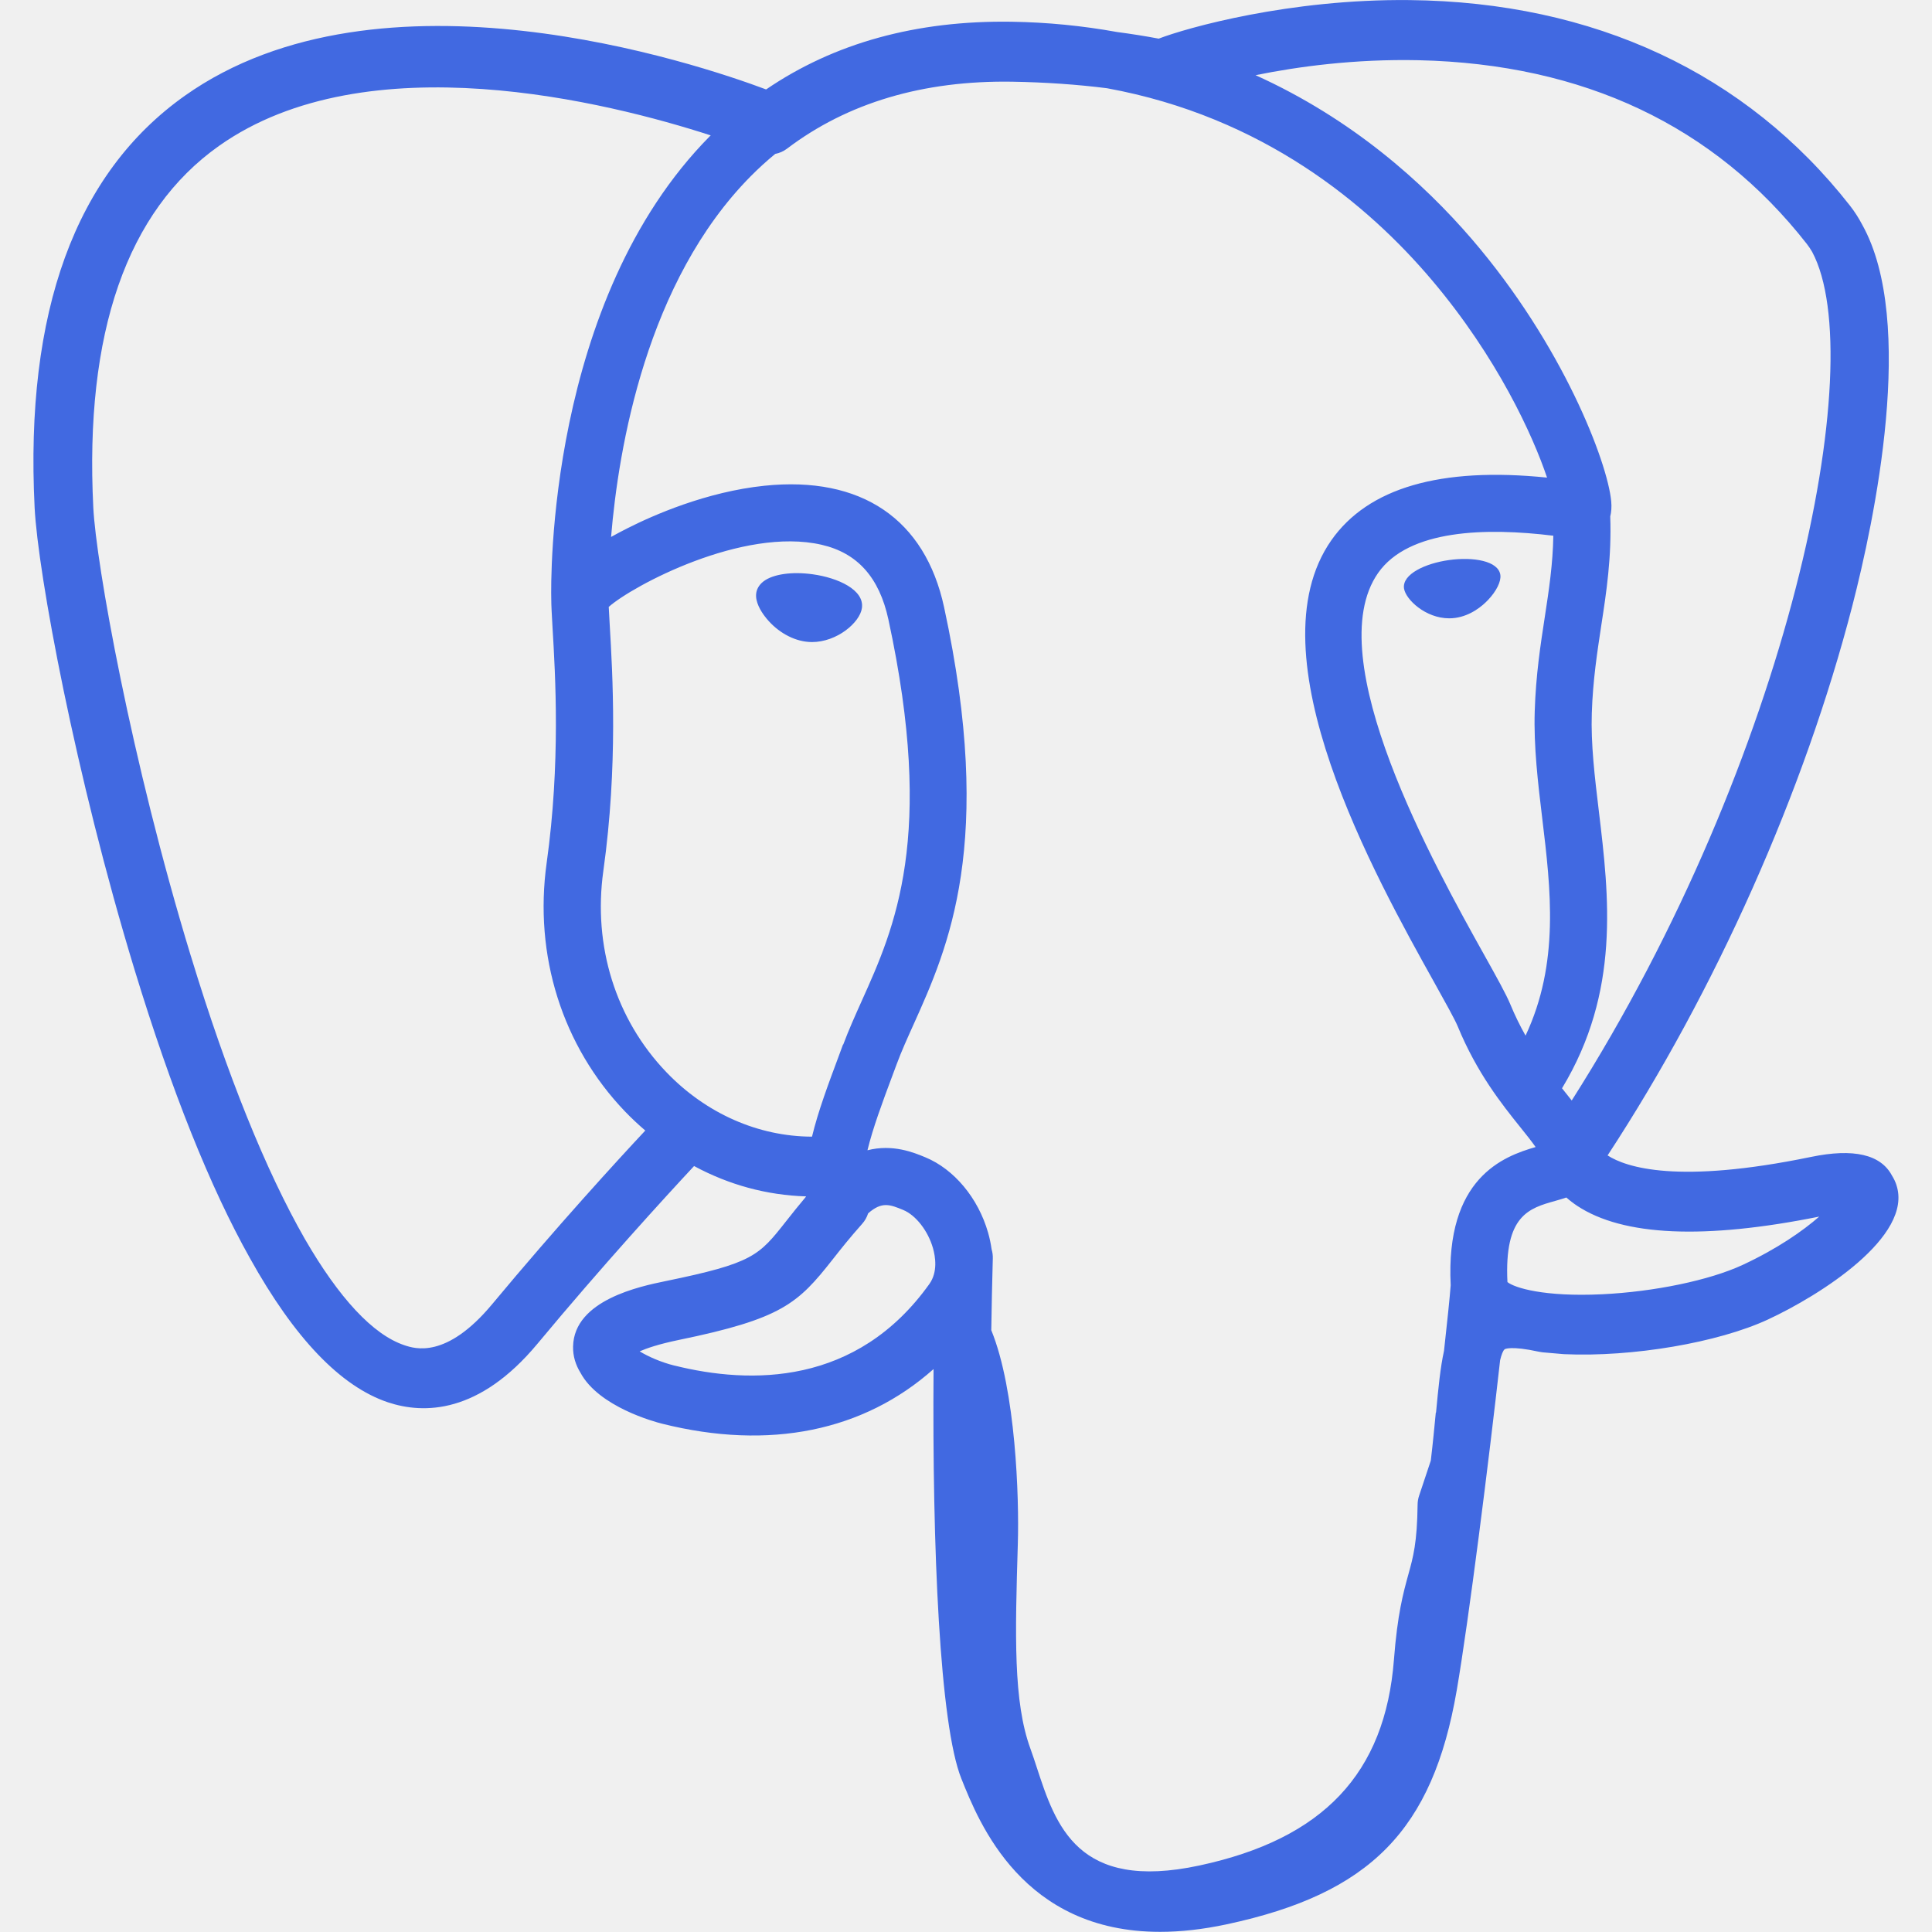
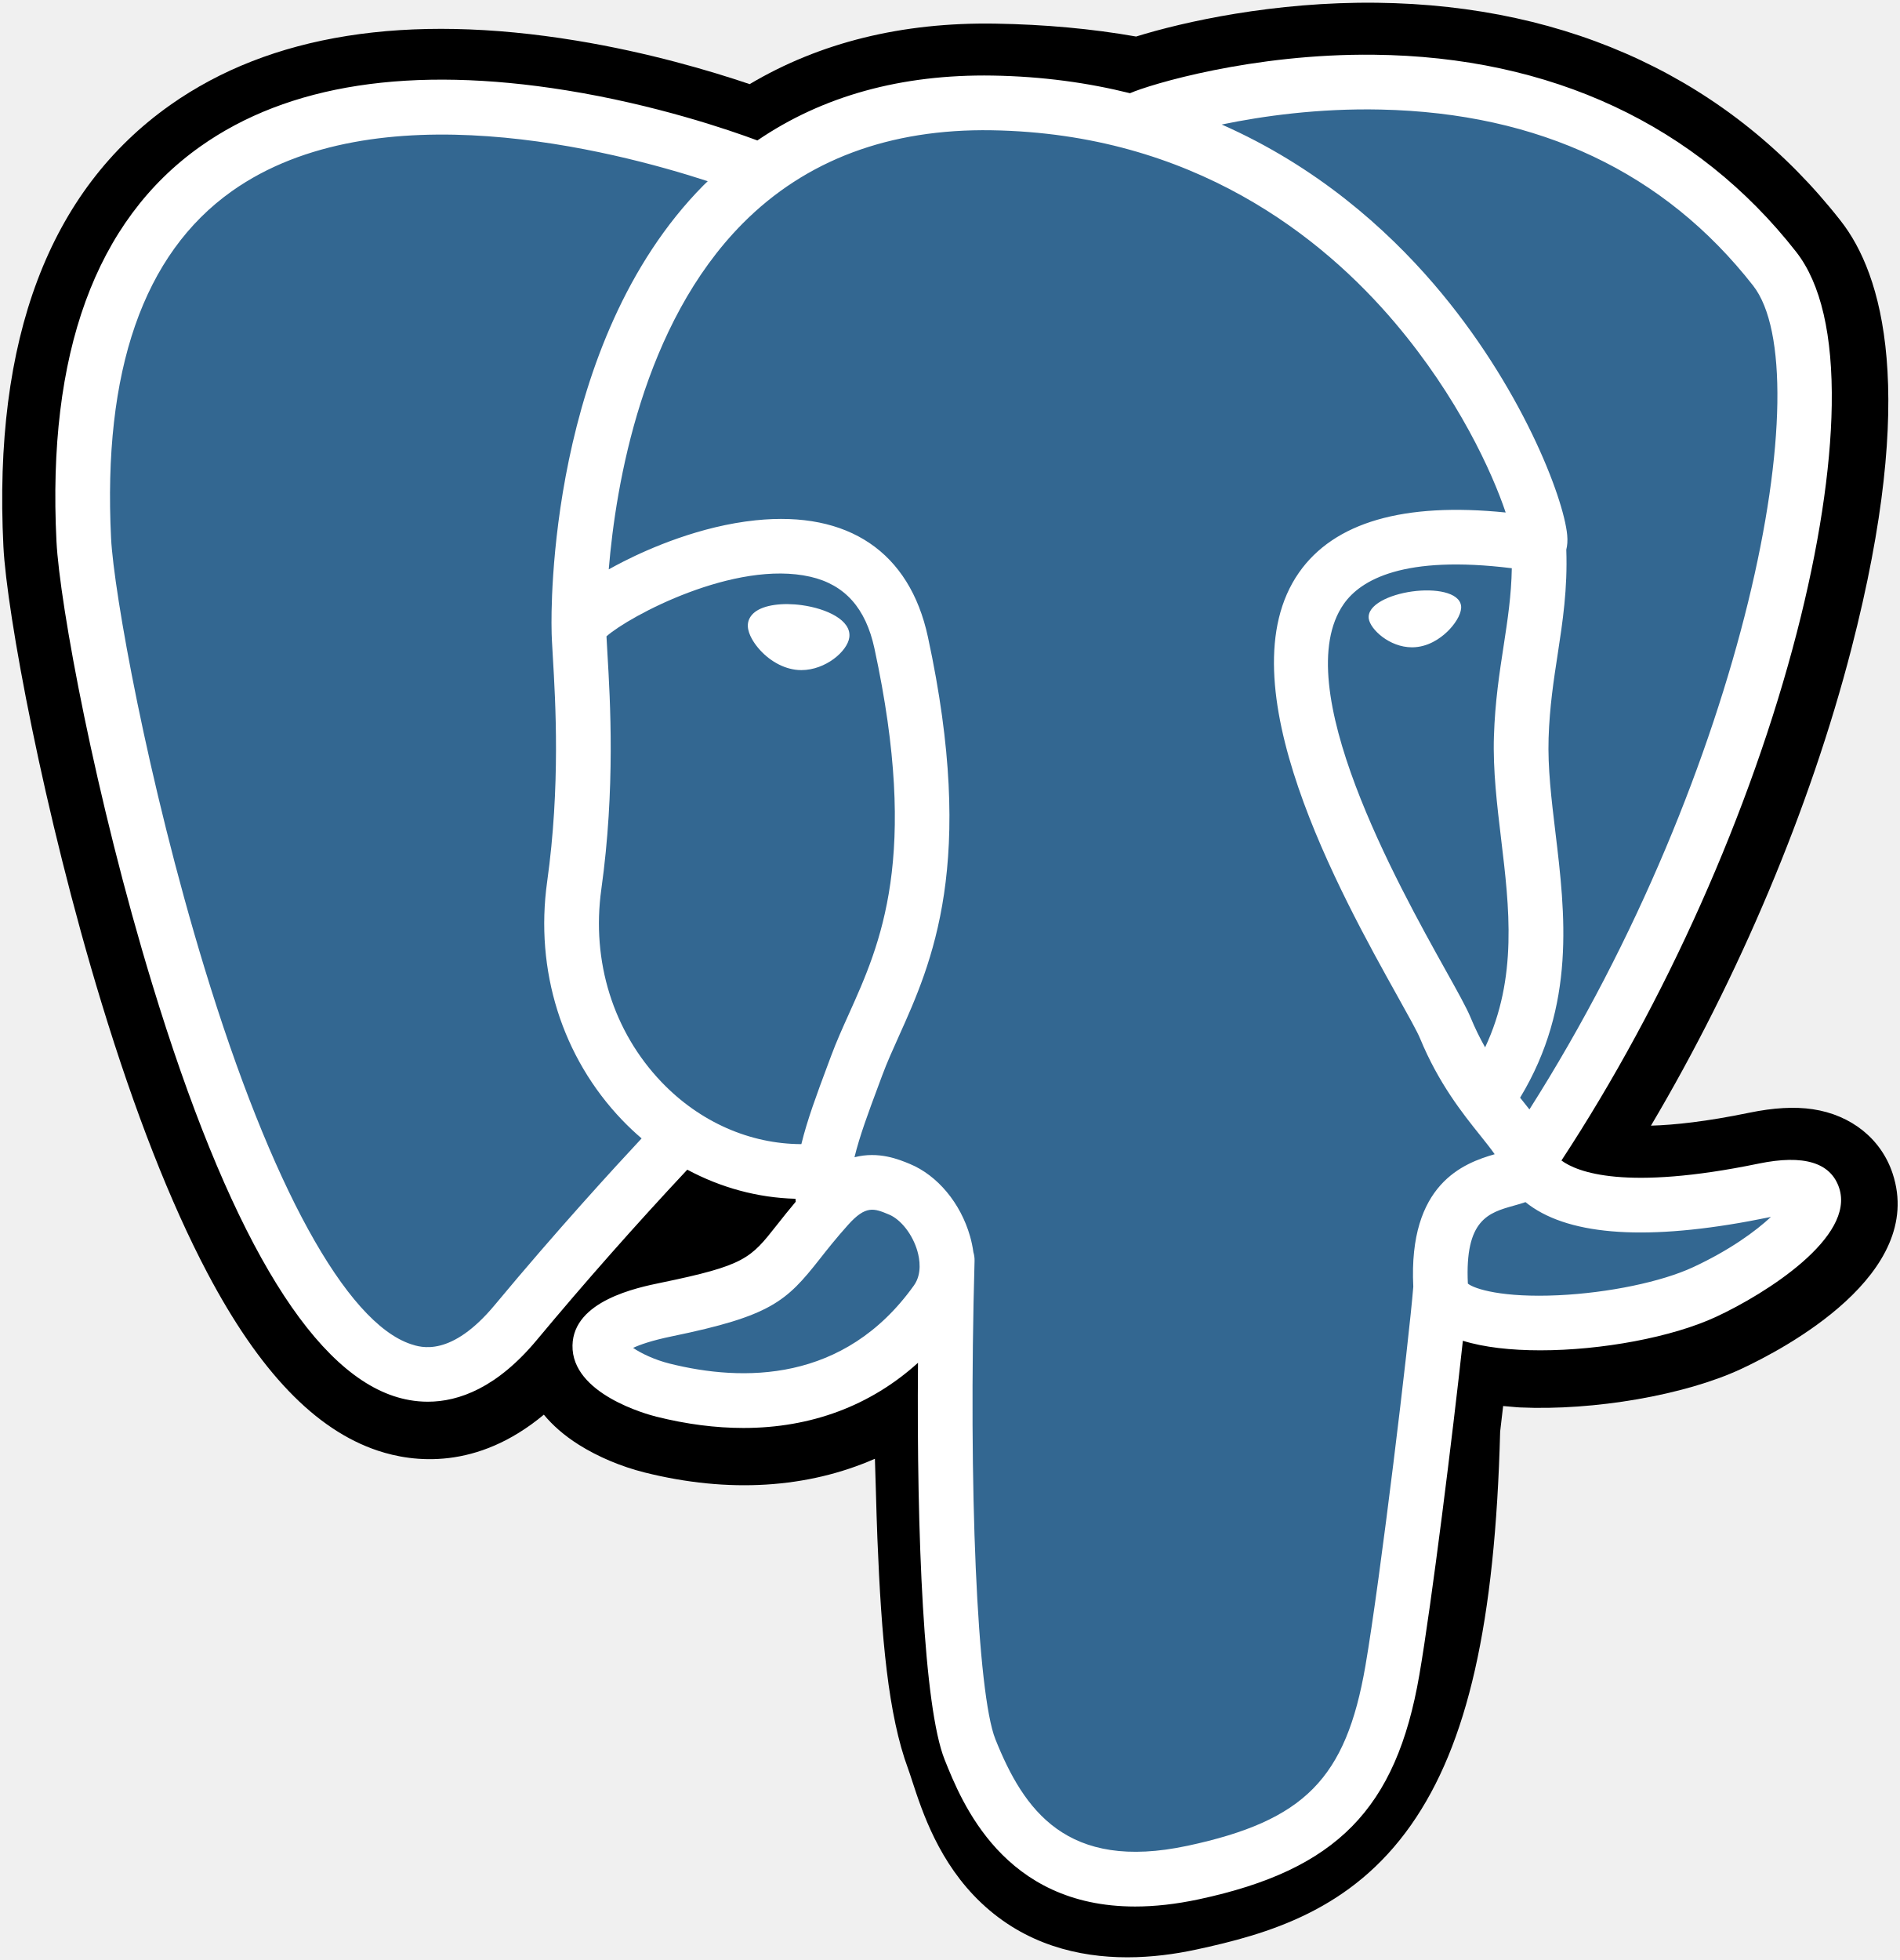
- <svg xmlns="http://www.w3.org/2000/svg" fill="#4169E1" role="img" viewBox="0 0 24 24">
-   <path d="M23.559 14.723a.527.527 0 0 0-.056-.119c-.139-.263-.477-.342-1.007-.232-1.653.341-2.293.131-2.526-.019 1.342-2.048 2.445-4.522 3.041-6.83.271-1.051.798-3.524.122-4.732a1.564 1.564 0 0 0-.151-.235C21.693.909 19.801.025 17.51.001c-1.495-.016-2.771.346-3.116.479a9.449 9.449 0 0 0-.516-.082 8.044 8.044 0 0 0-1.311-.128c-1.182-.018-2.204.264-3.05.841-.857-.321-4.789-1.645-7.222.079C.936 2.153.309 3.873.43 6.304c.041.818.507 3.334 1.242 5.744.46 1.506.939 2.702 1.433 3.582.553.994 1.126 1.593 1.714 1.79.447.149 1.133.144 1.858-.728.801-.964 1.59-1.826 1.945-2.207.435.235.906.362 1.39.377a.057.057 0 0 0 0.0.004 11.031 11.031 0 0 0-.247.305c-.339.43-.409.52-1.5.744-.31.064-1.134.234-1.146.811-.003.122.033.231.092.327.227.423.922.61 1.015.633 1.335.334 2.504.092 3.371-.679-.017 2.231.077 4.417.345 5.087.221.553.762 1.905 2.469 1.904.251 0 .526-.029.83-.094 1.782-.382 2.556-1.17 2.855-2.906.15-.871.402-2.875.539-4.101.017-.07.036-.121.057-.136.001-.001.07-.047.427.031a.367.367 0 0 0 .044.007l.254.022.015.001c.847.038 1.911-.143 2.531-.431.644-.299 1.806-1.032 1.595-1.67zM2.371 11.877c-.744-2.436-1.178-4.885-1.212-5.572-.109-2.171.417-3.683 1.562-4.493 1.837-1.299 4.84-.541 6.108-.13-.003.003-.007.006-.01.009-2.024 2.044-1.976 5.536-1.971 5.75-0.0.082.007.199.016.359.035.587.1 1.68-.073 2.918-.161 1.15.194 2.276.973 3.089.081.084.165.163.252.237-.347.371-1.1 1.193-1.903 2.158-.568.682-.96.552-1.089.509-.392-.131-.813-.587-1.238-1.322-.48-.839-.964-2.032-1.415-3.513zm6.007 5.087c-.171-.043-.327-.113-.432-.177.089-.039.237-.09.483-.141 1.283-.264 1.482-.451 1.914-1.0.099-.126.212-.269.367-.443a.355.355 0 0 0 .074-.13c.171-.151.272-.11.437-.042.156.065.308.26.369.475.029.102.062.294-.045.444-.904 1.266-2.222 1.249-3.168 1.013zm2.094-3.988-.052.141c-.133.357-.257.688-.333 1.003-.667-.002-1.317-.287-1.81-.802-.628-.655-.913-1.566-.782-2.5.183-1.308.115-2.447.079-3.059-.005-.086-.009-.161-.012-.22.296-.262 1.666-.996 2.643-.772.446.102.718.406.831.928.585 2.704.077 3.831-.33 4.736-.084.187-.163.363-.231.545zm7.364 4.572c-.017.177-.036.376-.062.596l-.146.438a.355.355 0 0 0-.018.108c-.006.475-.054.649-.115.869-.063.229-.135.489-.179 1.058-.11 1.414-.878 2.227-2.417 2.557-1.516.325-1.784-.497-2.021-1.222a6.582 6.582 0 0 0-.077-.227c-.215-.586-.191-1.412-.157-2.555.017-.561-.025-1.901-.33-2.646.004-.293.011-.591.019-.892a.353.353 0 0 0-.015-.113 1.493 1.493 0 0 0-.044-.208c-.123-.428-.421-.787-.78-.935-.142-.059-.404-.167-.718-.087.067-.276.183-.588.309-.925l.053-.142c.059-.16.134-.326.213-.501.426-.948 1.011-2.245.377-5.177-.237-1.098-1.03-1.634-2.232-1.51-.721.075-1.38.365-1.709.532a5.672 5.672 0 0 0-.196.104c.092-1.106.439-3.174 1.736-4.482a4.031 4.031 0 0 1 .303-.276.353.353 0 0 0 .145-.064c.752-.571 1.694-.851 2.802-.833.409.007.802.034 1.174.081 1.939.354 3.244 1.447 4.036 2.383.814.962 1.255 1.931 1.431 2.454-1.323-.135-2.223.127-2.68.779-.993 1.419.543 4.173 1.281 5.496.135.243.252.452.289.541.24.583.551.971.779 1.255.07.087.137.171.189.245-.401.116-1.121.383-1.055 1.717-.012.156-.042.447-.083.815-.046.208-.07.46-.099.766zm.89-1.621c-.041-.832.269-.918.597-1.01a2.857 2.857 0 0 0 .135-.041 1.202 1.202 0 0 0 .134.103c.57.377 1.582.421 3.007.134-.202.177-.519.399-.953.601-.41.19-1.096.333-1.747.364-.72.034-1.086-.081-1.172-.151zm.57-9.271c-.006.351-.054.669-.105 1.002-.055.358-.112.727-.126 1.176-.014.437.04.891.093 1.33.107.887.216 1.8-.207 2.701a3.527 3.527 0 0 1-.188-.386c-.053-.128-.167-.333-.325-.616-.616-1.104-2.057-3.69-1.319-4.745.38-.543 1.341-.566 2.178-.463zm.228 7.014a12.376 12.376 0 0 0-.085-.107l-.035-.044c.726-1.2.584-2.386.458-3.438-.052-.432-.101-.84-.088-1.223.013-.406.067-.754.118-1.091.064-.415.129-.844.111-1.351.013-.053.019-.116.012-.19-.046-.485-.6-1.938-1.729-3.253-.608-.707-1.49-1.497-2.689-2.039.525-.107 1.233-.203 2.024-.186 2.051.046 3.675.814 4.824 2.282a.908.908 0 0 1 .067.1c.723 1.356-.276 6.275-2.987 10.54zm-8.817-6.116c-.025.179-.309.422-.621.422a.582.582 0 0 1-.081-.006c-.187-.026-.377-.144-.506-.316-.046-.06-.12-.178-.105-.284.005-.04.026-.099.092-.149.118-.089.352-.123.61-.087.316.044.643.194.611.419zm7.931-.411c.011.079-.049.201-.153.31-.068.072-.212.196-.408.223a.546.546 0 0 1-.075.005c-.293 0-.541-.234-.561-.372-.024-.176.264-.311.561-.352.297-.041.611.009.636.185z" />
+ <svg xmlns="http://www.w3.org/2000/svg" width="2424" height="2500" viewBox="0 0 256 264" preserveAspectRatio="xMinYMin meet">
+   <path d="M255.008 158.086c-1.535-4.649-5.556-7.887-10.756-8.664-2.452-.366-5.26-.21-8.583.475-5.792 1.195-10.089 1.65-13.225 1.738 11.837-19.985 21.462-42.775 27.003-64.228 8.96-34.689 4.172-50.492-1.423-57.64C233.217 10.847 211.614.683 185.552.372c-13.903-.17-26.108 2.575-32.475 4.549-5.928-1.046-12.302-1.63-18.99-1.738-12.537-.2-23.614 2.533-33.079 8.15-5.24-1.772-13.65-4.27-23.362-5.864-22.842-3.75-41.252-.828-54.718 8.685C6.622 25.672-.937 45.684.461 73.634c.444 8.874 5.408 35.874 13.224 61.48 4.492 14.718 9.282 26.94 14.237 36.33 7.027 13.315 14.546 21.156 22.987 23.972 4.731 1.576 13.327 2.68 22.368-4.85 1.146 1.388 2.675 2.767 4.704 4.048 2.577 1.625 5.728 2.953 8.875 3.74 11.341 2.835 21.964 2.126 31.027-1.848.056 1.612.099 3.152.135 4.482.06 2.157.12 4.272.199 6.25.537 13.374 1.447 23.773 4.143 31.049.148.4.347 1.01.557 1.657 1.345 4.118 3.594 11.012 9.316 16.411 5.925 5.593 13.092 7.308 19.656 7.308 3.292 0 6.433-.432 9.188-1.022 9.82-2.105 20.973-5.311 29.041-16.799 7.628-10.86 11.336-27.217 12.007-52.99.087-.729.167-1.425.244-2.088l.16-1.362 1.797.158.463.031c10.002.456 22.232-1.665 29.743-5.154 5.935-2.754 24.954-12.795 20.476-26.351" />
+   <path d="M237.906 160.722c-29.74 6.135-31.785-3.934-31.785-3.934 31.4-46.593 44.527-105.736 33.2-120.211-30.904-39.485-84.399-20.811-85.292-20.327l-.287.052c-5.876-1.22-12.451-1.946-19.842-2.067-13.456-.22-23.664 3.528-31.41 9.402 0 0-95.43-39.314-90.991 49.444.944 18.882 27.064 142.873 58.218 105.422 11.387-13.695 22.39-25.274 22.39-25.274 5.464 3.63 12.006 5.482 18.864 4.817l.533-.452c-.166 1.7-.09 3.363.213 5.332-8.026 8.967-5.667 10.541-21.711 13.844-16.235 3.346-6.698 9.302-.471 10.86 7.549 1.887 25.013 4.561 36.813-11.958l-.47 1.885c3.144 2.519 5.352 16.383 4.982 28.952-.37 12.568-.617 21.197 1.86 27.937 2.479 6.74 4.948 21.905 26.04 17.386 17.623-3.777 26.756-13.564 28.027-29.89.901-11.606 2.942-9.89 3.07-20.267l1.637-4.912c1.887-15.733.3-20.809 11.157-18.448l2.64.232c7.99.363 18.45-1.286 24.589-4.139 13.218-6.134 21.058-16.377 8.024-13.686h.002" fill="#336791" />
+   <path d="M108.076 81.525c-2.68-.373-5.107-.028-6.335.902-.69.523-.904 1.129-.962 1.546-.154 1.105.62 2.327 1.096 2.957 1.346 1.784 3.312 3.01 5.258 3.28.282.04.563.058.842.058 3.245 0 6.196-2.527 6.456-4.392.325-2.336-3.066-3.893-6.355-4.35M196.86 81.599c-.256-1.831-3.514-2.353-6.606-1.923-3.088.43-6.082 1.824-5.832 3.659.2 1.427 2.777 3.863 5.827 3.863.258 0 .518-.017.78-.054 2.036-.282 3.53-1.575 4.24-2.32 1.08-1.136 1.706-2.402 1.591-3.225" fill="#FFF" />
+   <path d="M247.802 160.025c-1.134-3.429-4.784-4.532-10.848-3.28-18.005 3.716-24.453 1.142-26.57-.417 13.995-21.32 25.508-47.092 31.719-71.137 2.942-11.39 4.567-21.968 4.7-30.59.147-9.463-1.465-16.417-4.789-20.665-13.402-17.125-33.072-26.311-56.882-26.563-16.369-.184-30.199 4.005-32.88 5.183-5.646-1.404-11.801-2.266-18.502-2.376-12.288-.199-22.91 2.743-31.704 8.74-3.82-1.422-13.692-4.811-25.765-6.756-20.872-3.36-37.458-.814-49.294 7.571-14.123 10.006-20.643 27.892-19.38 53.16.425 8.501 5.269 34.653 12.913 59.698 10.062 32.964 21 51.625 32.508 55.464 1.347.449 2.9.763 4.613.763 4.198 0 9.345-1.892 14.7-8.33a529.832 529.832 0 0 1 20.261-22.926c4.524 2.428 9.494 3.784 14.577 3.92.01.133.023.266.035.398a117.66 117.66 0 0 0-2.57 3.175c-3.522 4.471-4.255 5.402-15.592 7.736-3.225.666-11.79 2.431-11.916 8.435-.136 6.56 10.125 9.315 11.294 9.607 4.074 1.02 7.999 1.523 11.742 1.523 9.103 0 17.114-2.992 23.516-8.781-.197 23.386.778 46.43 3.586 53.451 2.3 5.748 7.918 19.795 25.664 19.794 2.604 0 5.47-.303 8.623-.979 18.521-3.97 26.564-12.156 29.675-30.203 1.665-9.645 4.522-32.676 5.866-45.03 2.836.885 6.487 1.29 10.434 1.289 8.232 0 17.731-1.749 23.688-4.514 6.692-3.108 18.768-10.734 16.578-17.36zm-44.106-83.48c-.061 3.647-.563 6.958-1.095 10.414-.573 3.717-1.165 7.56-1.314 12.225-.147 4.54.42 9.26.968 13.825 1.108 9.22 2.245 18.712-2.156 28.078a36.508 36.508 0 0 1-1.95-4.009c-.547-1.326-1.735-3.456-3.38-6.404-6.399-11.476-21.384-38.35-13.713-49.316 2.285-3.264 8.084-6.62 22.64-4.813zm-17.644-61.787c21.334.471 38.21 8.452 50.158 23.72 9.164 11.711-.927 64.998-30.14 110.969a171.33 171.33 0 0 0-.886-1.117l-.37-.462c7.549-12.467 6.073-24.802 4.759-35.738-.54-4.488-1.05-8.727-.92-12.709.134-4.22.692-7.84 1.232-11.34.663-4.313 1.338-8.776 1.152-14.037.139-.552.195-1.204.122-1.978-.475-5.045-6.235-20.144-17.975-33.81-6.422-7.475-15.787-15.84-28.574-21.482 5.5-1.14 13.021-2.203 21.442-2.016zM66.674 175.778c-5.9 7.094-9.974 5.734-11.314 5.288-8.73-2.912-18.86-21.364-27.791-50.624-7.728-25.318-12.244-50.777-12.602-57.916-1.128-22.578 4.345-38.313 16.268-46.769 19.404-13.76 51.306-5.524 64.125-1.347-.184.182-.376.352-.558.537-21.036 21.244-20.537 57.54-20.485 59.759-.002.856.07 2.068.168 3.735.362 6.105 1.036 17.467-.764 30.334-1.672 11.957 2.014 23.66 10.111 32.109a36.275 36.275 0 0 0 2.617 2.468c-3.604 3.86-11.437 12.396-19.775 22.426zm22.479-29.993c-6.526-6.81-9.49-16.282-8.133-25.99 1.9-13.592 1.199-25.43.822-31.79-.053-.89-.1-1.67-.127-2.285 3.073-2.725 17.314-10.355 27.47-8.028 4.634 1.061 7.458 4.217 8.632 9.645 6.076 28.103.804 39.816-3.432 49.229-.873 1.939-1.698 3.772-2.402 5.668l-.546 1.466c-1.382 3.706-2.668 7.152-3.465 10.424-6.938-.02-13.687-2.984-18.819-8.34zm1.065 37.9c-2.026-.506-3.848-1.385-4.917-2.114.893-.42 2.482-.992 5.238-1.56 13.337-2.745 15.397-4.683 19.895-10.394 1.031-1.31 2.2-2.794 3.819-4.602l.002-.002c2.411-2.7 3.514-2.242 5.514-1.412 1.621.67 3.2 2.702 3.84 4.938.303 1.056.643 3.06-.47 4.62-9.396 13.156-23.088 12.987-32.921 10.526zm69.799 64.952c-16.316 3.496-22.093-4.829-25.9-14.346-2.457-6.144-3.665-33.85-2.808-64.447.011-.407-.047-.8-.159-1.17a15.444 15.444 0 0 0-.456-2.162c-1.274-4.452-4.379-8.176-8.104-9.72-1.48-.613-4.196-1.738-7.46-.903.696-2.868 1.903-6.107 3.212-9.614l.549-1.475c.618-1.663 1.394-3.386 2.214-5.21 4.433-9.848 10.504-23.337 3.915-53.81-2.468-11.414-10.71-16.988-23.204-15.693-7.49.775-14.343 3.797-17.761 5.53-.735.372-1.407.732-2.035 1.082.954-11.5 4.558-32.992 18.04-46.59 8.489-8.56 19.794-12.788 33.568-12.56 27.14.444 44.544 14.372 54.366 25.979 8.464 10.001 13.047 20.076 14.876 25.51-13.755-1.399-23.11 1.316-27.852 8.096-10.317 14.748 5.644 43.372 13.315 57.129 1.407 2.521 2.621 4.7 3.003 5.626 2.498 6.054 5.732 10.096 8.093 13.046.724.904 1.426 1.781 1.96 2.547-4.166 1.201-11.649 3.976-10.967 17.847-.55 6.96-4.461 39.546-6.448 51.059-2.623 15.21-8.22 20.875-23.957 24.25zm68.104-77.936c-4.26 1.977-11.389 3.46-18.161 3.779-7.48.35-11.288-.838-12.184-1.569-.42-8.644 2.797-9.547 6.202-10.503.535-.15 1.057-.297 1.561-.473.313.255.656.508 1.032.756 6.012 3.968 16.735 4.396 31.874 1.271l.166-.033c-2.042 1.909-5.536 4.471-10.49 6.772z" fill="#FFF" />
</svg>
